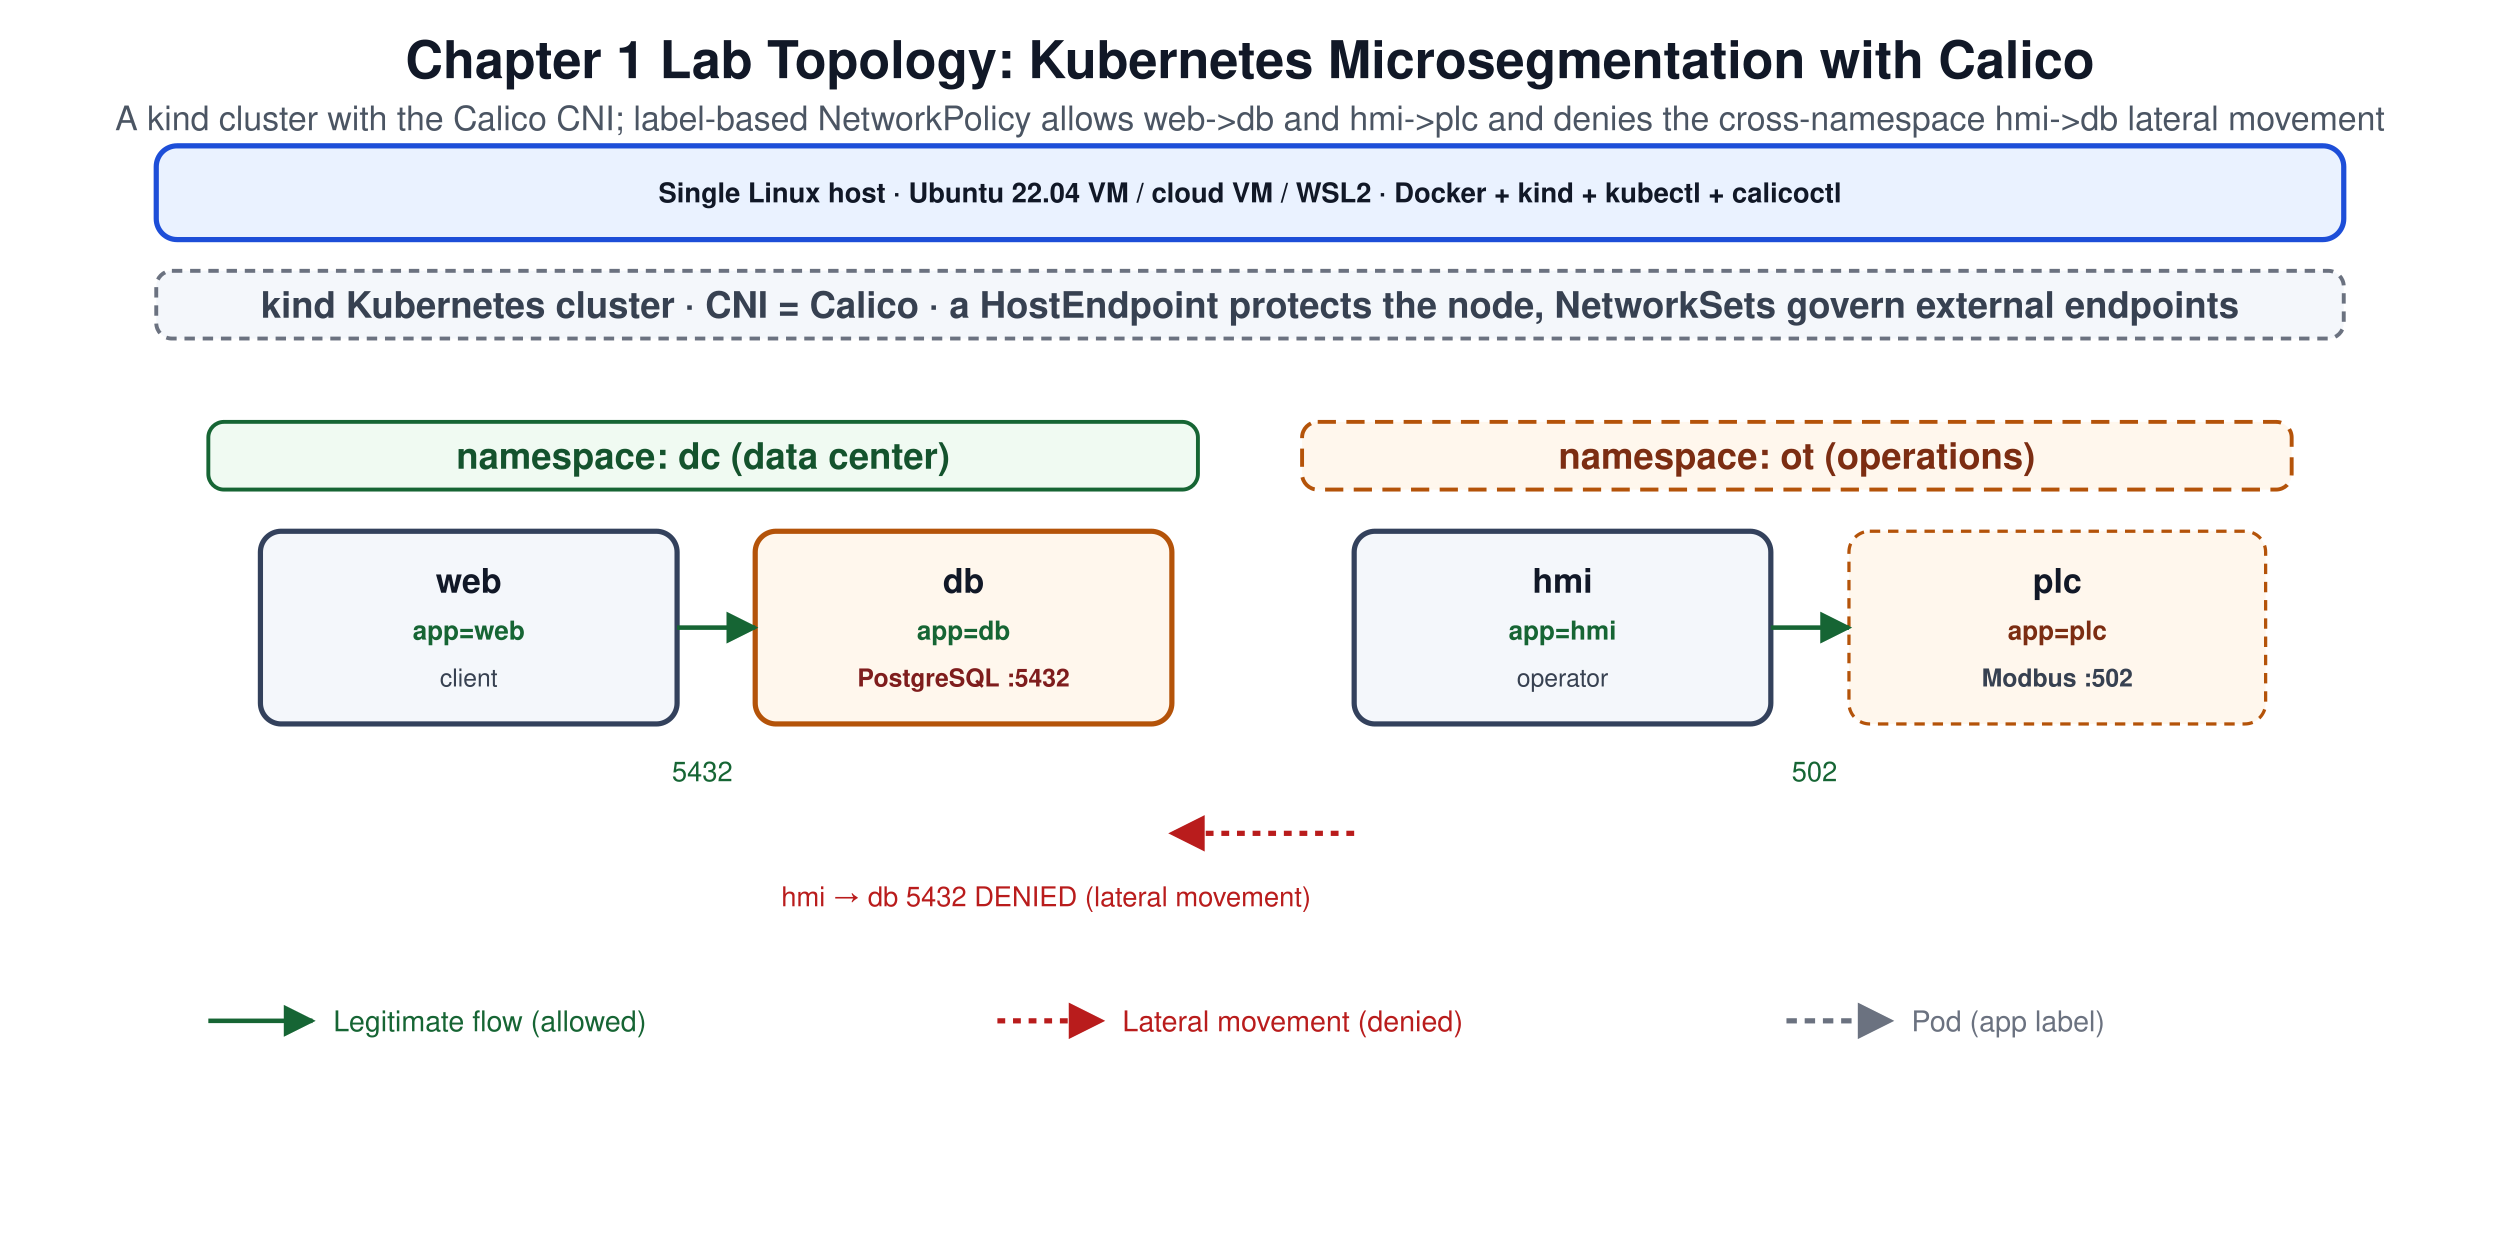
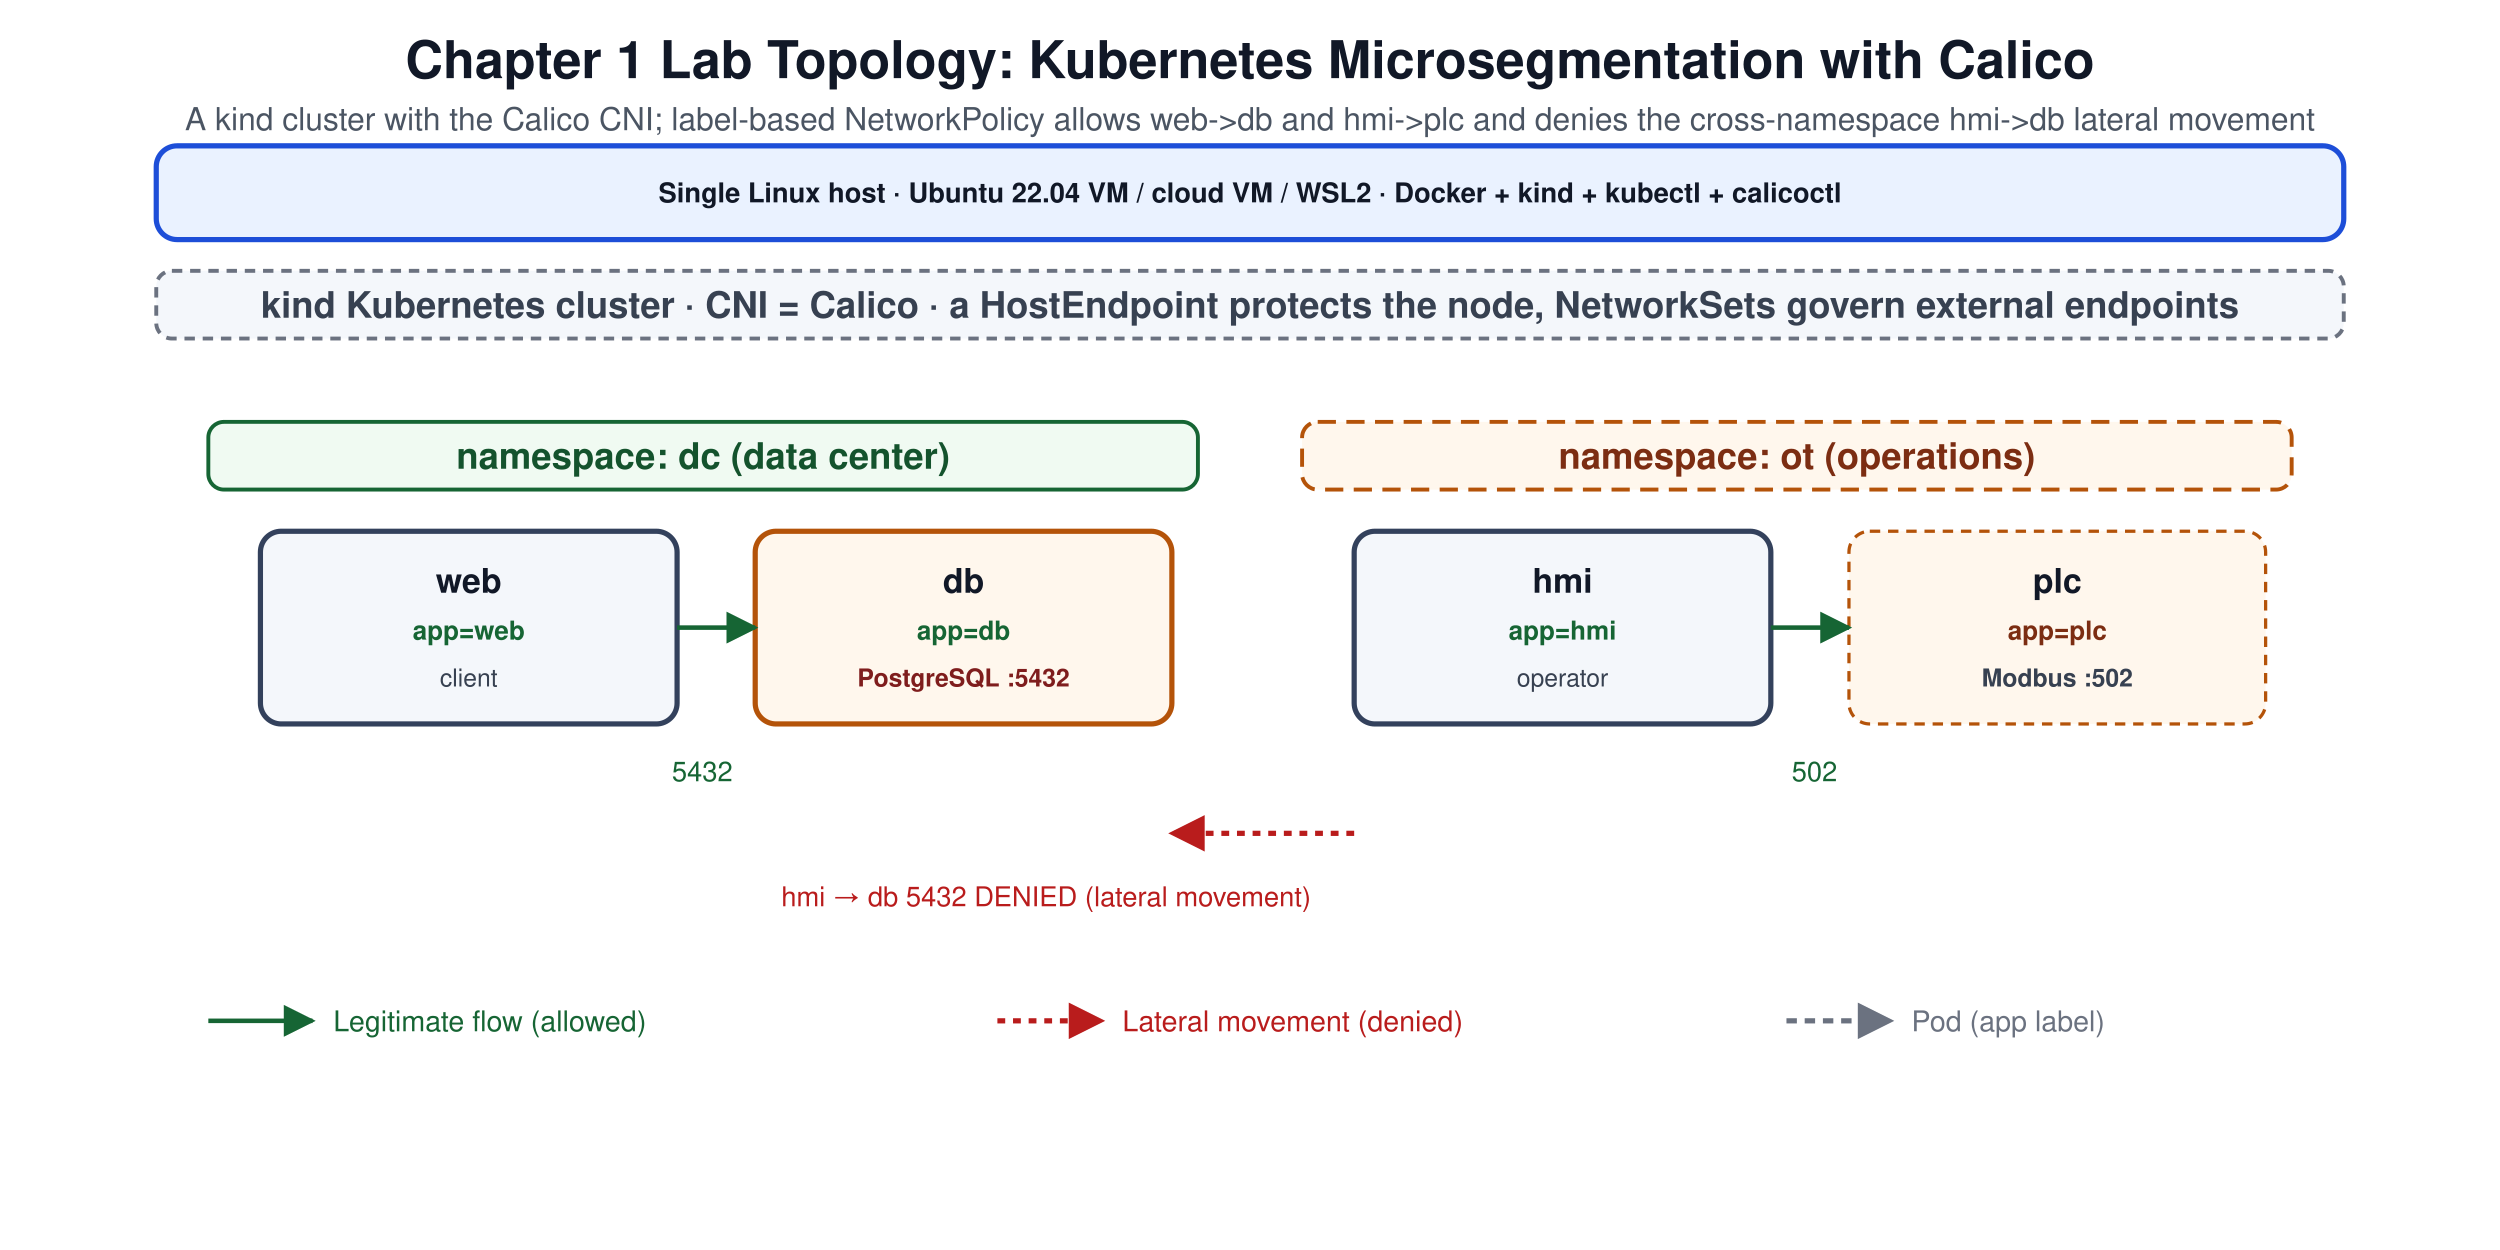
<svg xmlns="http://www.w3.org/2000/svg" viewBox="0 0 960 480" font-family="Helvetica, Arial, sans-serif">
  <defs>
    <marker id="arrow-alt" viewBox="0 0 10 10" refX="9" refY="5" markerWidth="7" markerHeight="7" orient="auto-start-reverse">
      <path d="M0,0 L10,5 L0,10 z" fill="#166534" />
    </marker>
    <marker id="arrow-neutral" viewBox="0 0 10 10" refX="9" refY="5" markerWidth="7" markerHeight="7" orient="auto-start-reverse">
      <path d="M0,0 L10,5 L0,10 z" fill="#6b7280" />
    </marker>
    <marker id="arrow-warn" viewBox="0 0 10 10" refX="9" refY="5" markerWidth="7" markerHeight="7" orient="auto-start-reverse">
      <path d="M0,0 L10,5 L0,10 z" fill="#b91c1c" />
    </marker>
  </defs>
  <rect x="0" y="0" width="960" height="480" fill="#ffffff" />
  <text x="480.0" y="30" text-anchor="middle" font-size="20" font-weight="700" fill="#111827">Chapter 1 Lab Topology: Kubernetes Microsegmentation with Calico</text>
-   <text x="480.0" y="50" text-anchor="middle" font-size="13" fill="#4b5563">A kind cluster with the Calico CNI; label-based NetworkPolicy allows web-&gt;db and hmi-&gt;plc and denies the cross-namespace hmi-&gt;db lateral movement</text>
+   <text x="480.0" y="50" text-anchor="middle" font-size="12.2" fill="#4b5563">A kind cluster with the Calico CNI; label-based NetworkPolicy allows web-&gt;db and hmi-&gt;plc and denies the cross-namespace hmi-&gt;db lateral movement</text>
  <rect x="60" y="56" width="840" height="36" rx="8" fill="#eaf2ff" stroke="#1d4ed8" stroke-width="2" />
  <text x="480.0" y="77.7" text-anchor="middle" font-size="10.5" font-weight="700" fill="#111827">Single Linux host · Ubuntu 22.04 VM / cloud VM / WSL2 · Docker + kind + kubectl + calicoctl</text>
  <rect x="60" y="104" width="840" height="26" rx="6" fill="#f4f7fb" stroke="#6b7280" stroke-width="1.5" stroke-dasharray="4 3" />
  <text x="480.0" y="122.0" text-anchor="middle" font-size="14" font-weight="600" fill="#374151">kind Kubernetes cluster · CNI = Calico · a HostEndpoint protects the node, NetworkSets govern external endpoints</text>
  <rect x="80" y="162" width="380" height="26" rx="6" fill="#f0faf2" stroke="#166534" stroke-width="1.5" />
  <text x="270.0" y="180.0" text-anchor="middle" font-size="14" font-weight="600" fill="#14532d">namespace: dc  (data center)</text>
  <rect x="100" y="204" width="160" height="74" rx="8" fill="#f4f7fb" stroke="#33415c" stroke-width="2" />
  <text x="180.0" y="227.6" text-anchor="middle" font-size="13" font-weight="700" fill="#111827">web</text>
  <text x="180.0" y="245.6" text-anchor="middle" font-size="10" font-weight="700" fill="#166534">app=web</text>
  <text x="180.0" y="263.6" text-anchor="middle" font-size="9.5" font-weight="400" fill="#374151">client</text>
  <rect x="290" y="204" width="160" height="74" rx="8" fill="#fff7ed" stroke="#b45309" stroke-width="2" />
  <text x="370.0" y="227.6" text-anchor="middle" font-size="13" font-weight="700" fill="#111827">db</text>
  <text x="370.0" y="245.6" text-anchor="middle" font-size="10" font-weight="700" fill="#166534">app=db</text>
  <text x="370.0" y="263.6" text-anchor="middle" font-size="9.5" font-weight="700" fill="#7f1d1d">PostgreSQL :5432</text>
  <line x1="260" y1="241" x2="290" y2="241" stroke="#166534" stroke-width="1.75" marker-end="url(#arrow-alt)" />
  <text x="258" y="300" font-size="10.5" fill="#166534">5432</text>
  <rect x="500" y="162" width="380" height="26" rx="6" fill="#fff7ed" stroke="#b45309" stroke-width="1.5" stroke-dasharray="7 4" />
  <text x="690.0" y="180.0" text-anchor="middle" font-size="14" font-weight="600" fill="#7c2d12">namespace: ot  (operations)</text>
  <rect x="520" y="204" width="160" height="74" rx="8" fill="#f4f7fb" stroke="#33415c" stroke-width="2" />
  <text x="600.0" y="227.6" text-anchor="middle" font-size="13" font-weight="700" fill="#111827">hmi</text>
  <text x="600.0" y="245.6" text-anchor="middle" font-size="10" font-weight="700" fill="#166534">app=hmi</text>
  <text x="600.0" y="263.6" text-anchor="middle" font-size="9.5" font-weight="400" fill="#374151">operator</text>
  <rect x="710" y="204" width="160" height="74" rx="8" fill="#fff7ed" stroke="#b45309" stroke-width="1.25" stroke-dasharray="4 3" />
  <text x="790.0" y="227.6" text-anchor="middle" font-size="13" font-weight="700" fill="#111827">plc</text>
  <text x="790.0" y="245.6" text-anchor="middle" font-size="10" font-weight="700" fill="#7c2d12">app=plc</text>
  <text x="790.0" y="263.6" text-anchor="middle" font-size="9.5" font-weight="700" fill="#374151">Modbus :502</text>
  <line x1="680" y1="241" x2="710" y2="241" stroke="#166534" stroke-width="1.75" marker-end="url(#arrow-alt)" />
  <text x="688" y="300" font-size="10.5" fill="#166534">502</text>
  <line x1="520" y1="320" x2="450" y2="320" stroke="#b91c1c" stroke-width="2" stroke-dasharray="3 3" marker-end="url(#arrow-warn)" />
  <text x="300" y="348" font-size="10.5" fill="#b91c1c">hmi → db 5432 DENIED (lateral movement)</text>
  <line x1="80" y1="392" x2="120" y2="392" stroke="#166534" stroke-width="1.75" marker-end="url(#arrow-alt)" />
  <text x="128" y="396" font-size="11" fill="#166534">Legitimate flow (allowed)</text>
  <line x1="383" y1="392" x2="423" y2="392" stroke="#b91c1c" stroke-width="2" stroke-dasharray="3 3" marker-end="url(#arrow-warn)" />
  <text x="431" y="396" font-size="11" fill="#b91c1c">Lateral movement (denied)</text>
  <line x1="686" y1="392" x2="726" y2="392" stroke="#6b7280" stroke-width="2" stroke-dasharray="4 3" marker-end="url(#arrow-neutral)" />
  <text x="734" y="396" font-size="11" fill="#6b7280">Pod (app label)</text>
</svg>
